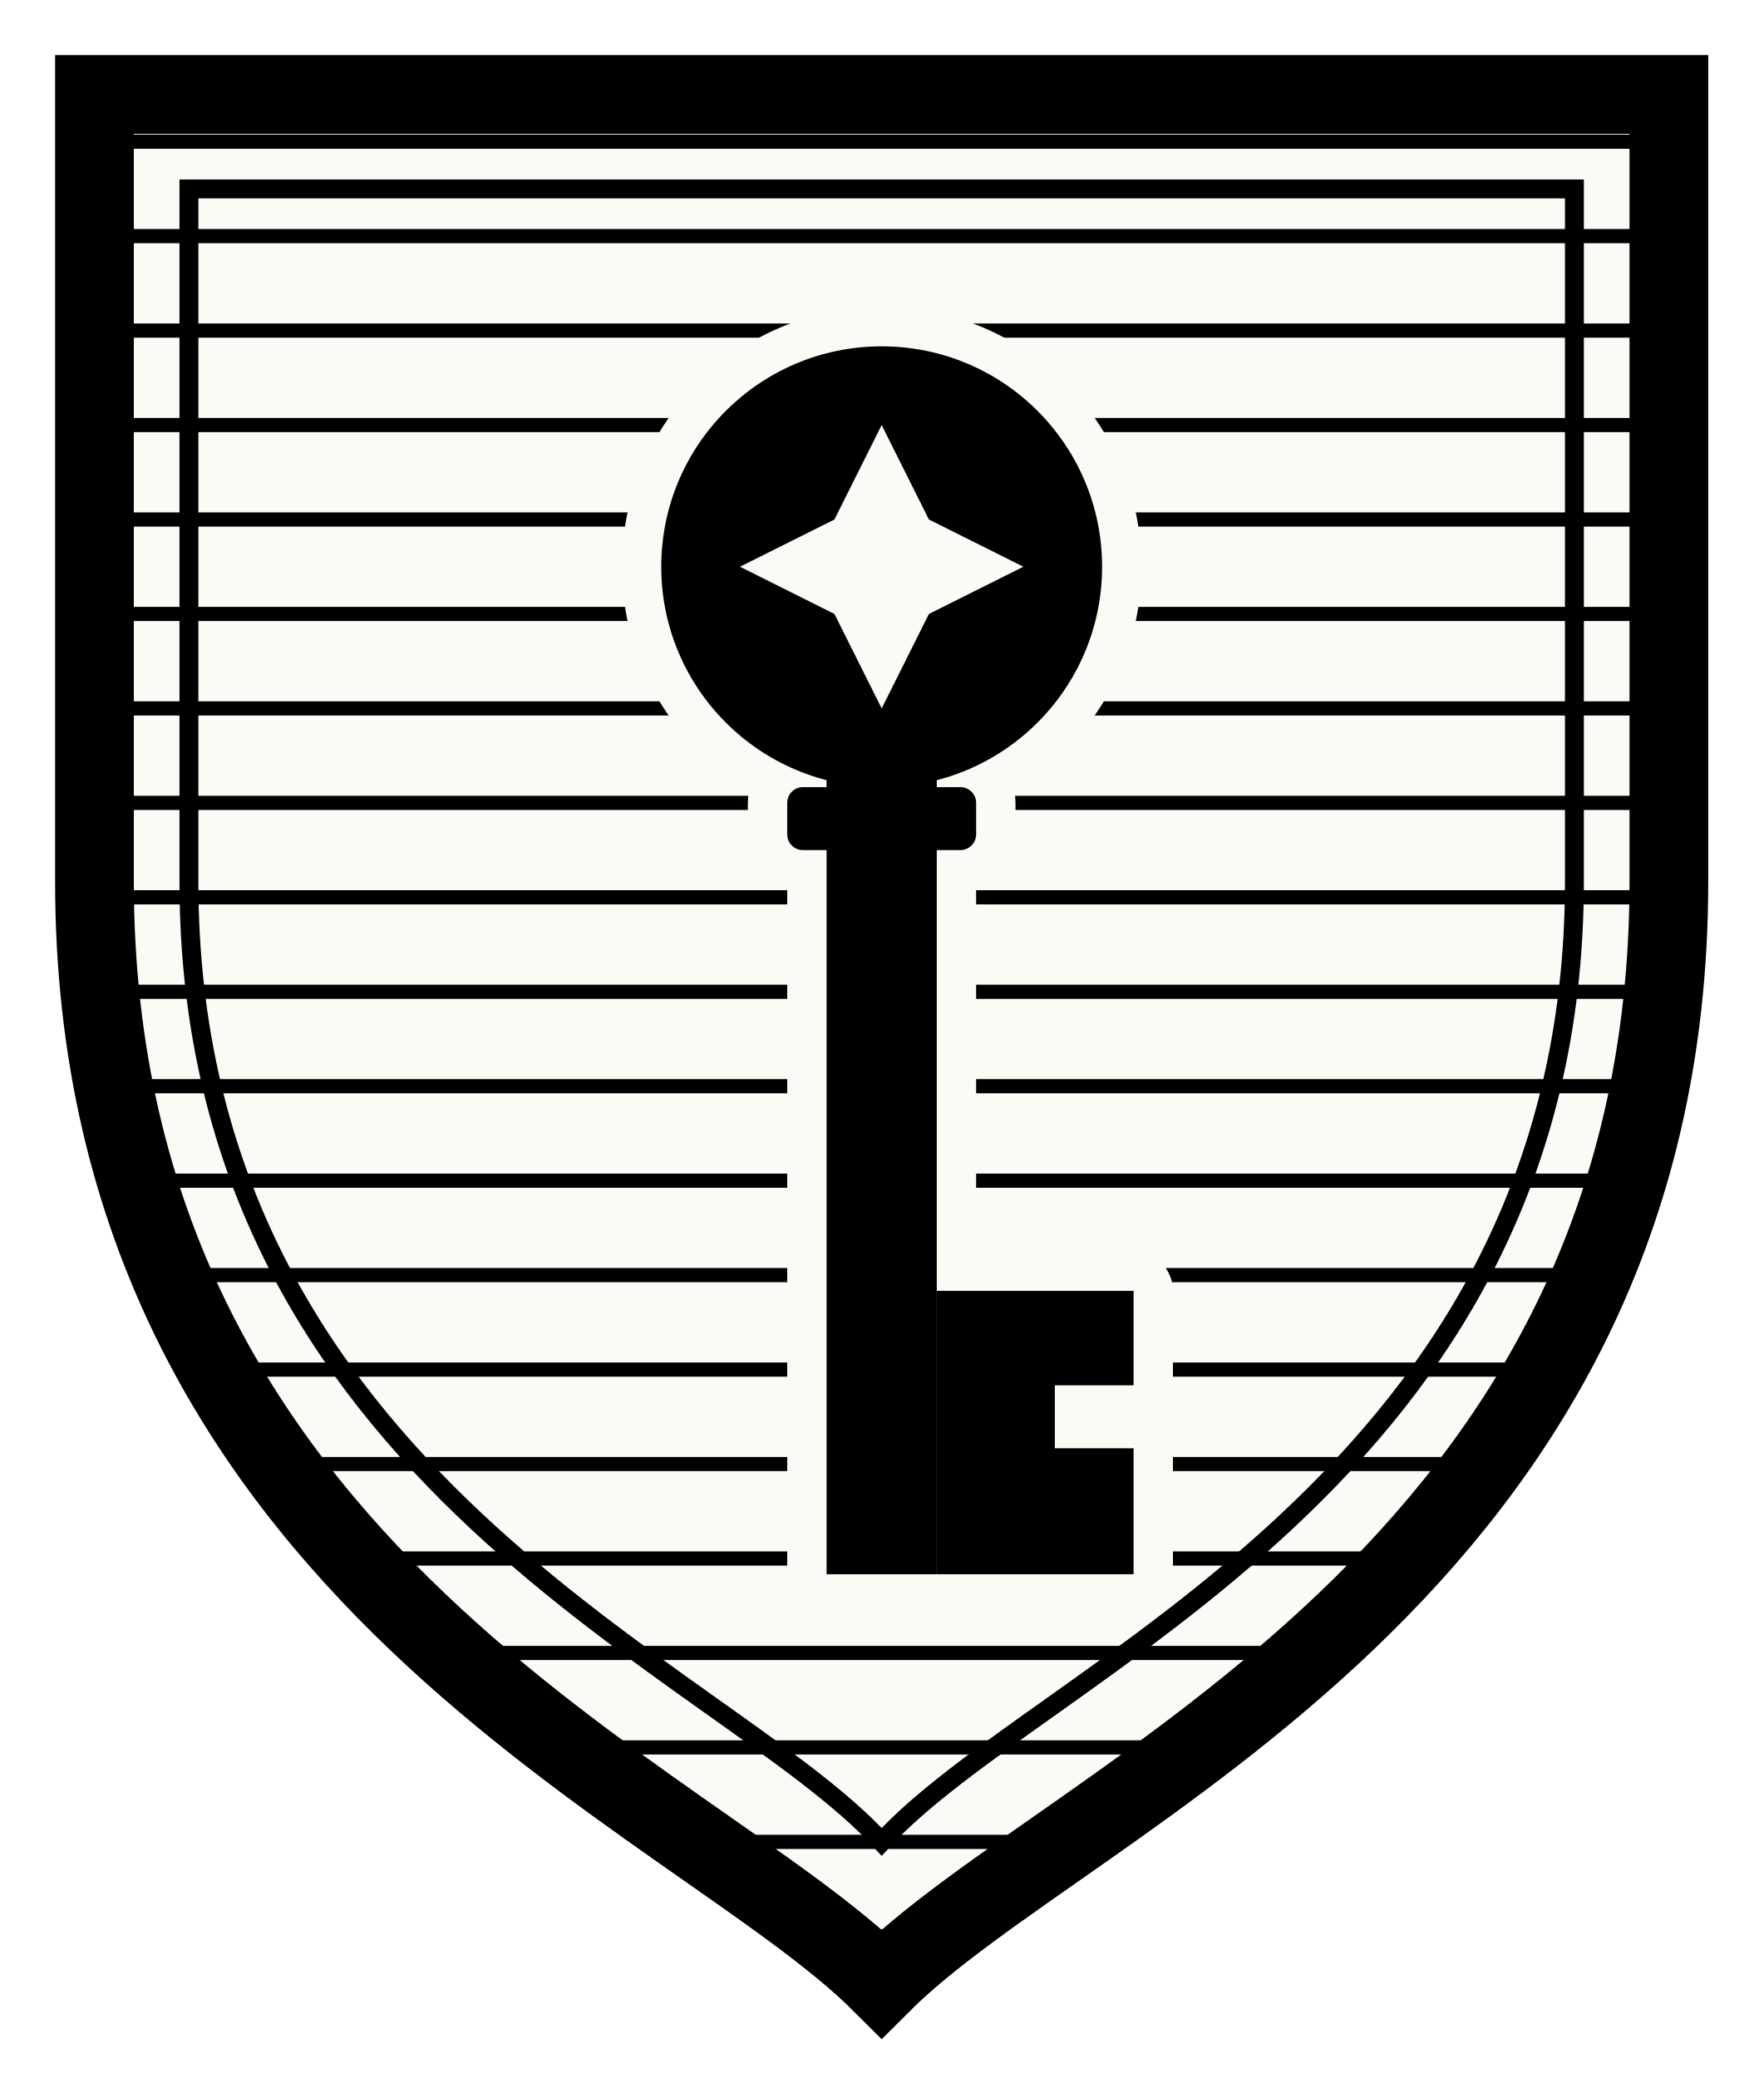
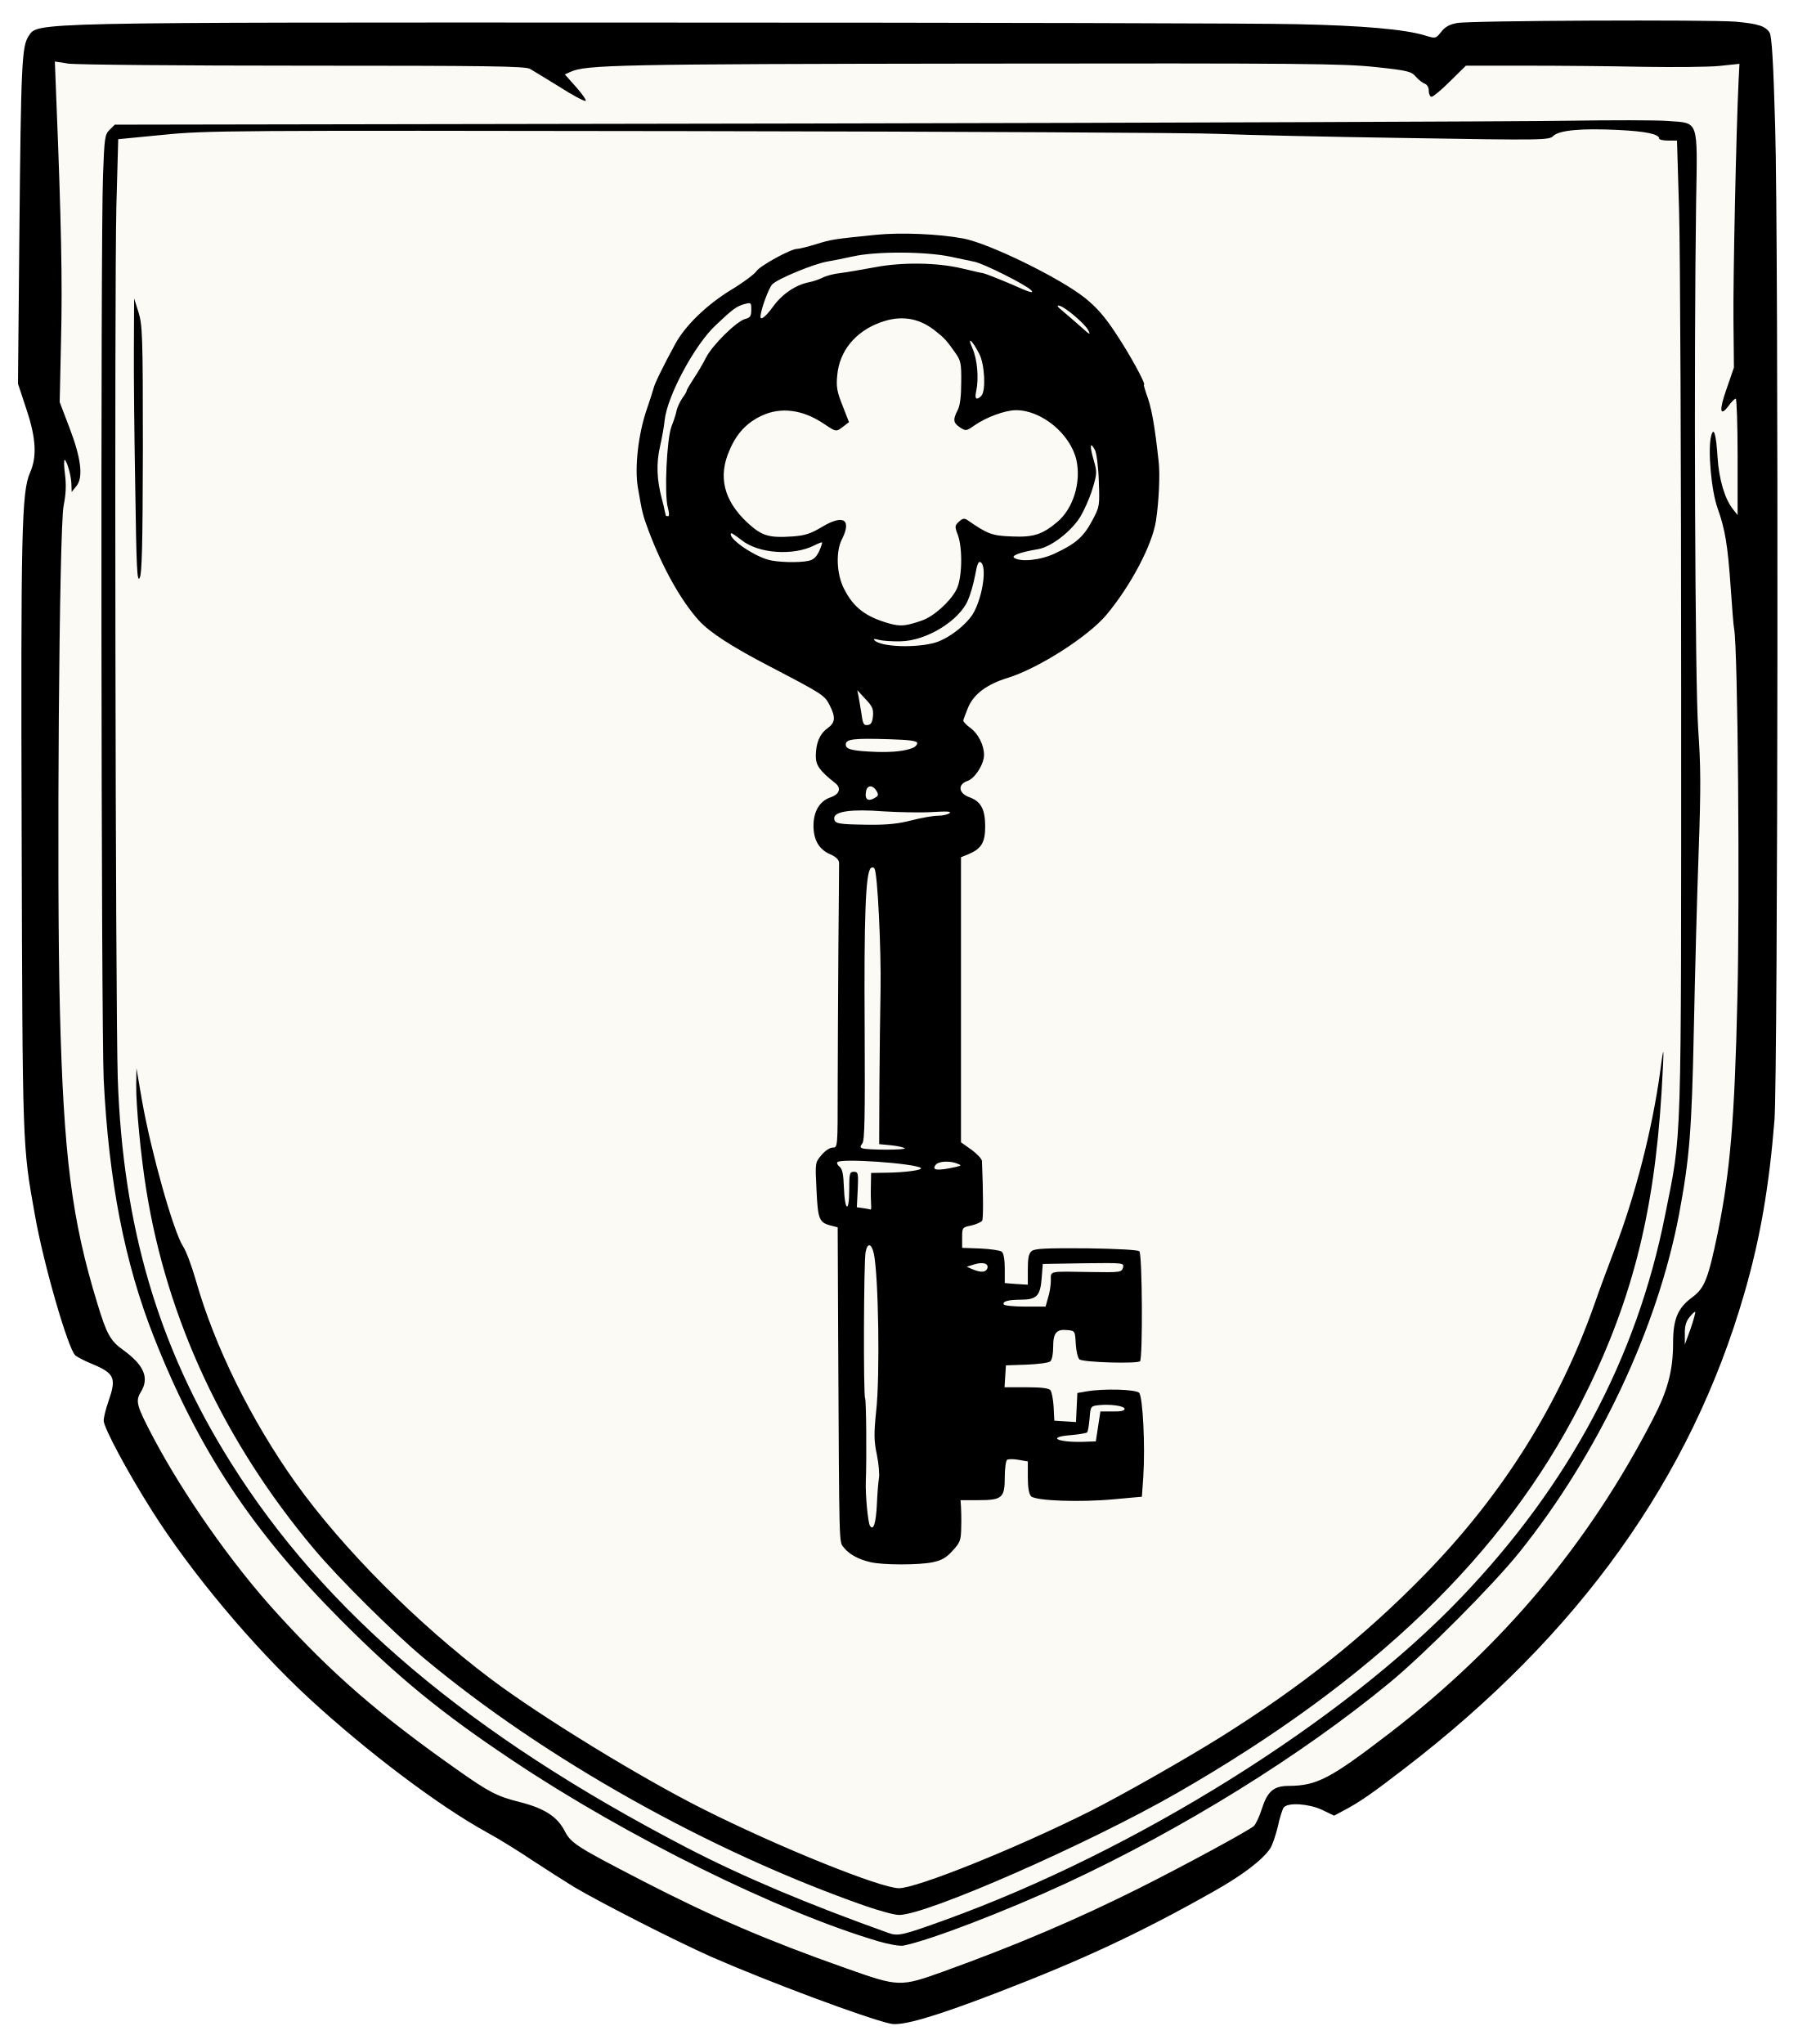
- <svg xmlns="http://www.w3.org/2000/svg" viewBox="0 0 112 132" width="112pt" height="132pt">
-   <defs>
-     <clipPath id="s">
-       <path d="M0,0 H100 V50 C100,94 62,108 50,120 C38,108 0,94 0,50 Z" />
-     </clipPath>
-   </defs>
-   <g transform="translate(6,6)">
-     <path d="M0,0 H100 V50 C100,94 62,108 50,120 C38,108 0,94 0,50 Z" fill="#FCFAF5" />
-     <g clip-path="url(#s)">
-       <path d="M0,3 H100 M0,9 H100 M0,15 H100 M0,21 H100 M0,27 H100 M0,33 H100 M0,39 H100 M0,45 H100 M0,51 H100 M0,57 H100 M0,63 H100 M0,69 H100 M0,75 H100 M0,81 H100 M0,87 H100 M0,93 H100 M0,99 H100 M0,105 H100 M0,111 H100 M0,117 H100" stroke="#000" stroke-width="0.9" />
-       <g fill="#FCFAF5" stroke="#FCFAF5" stroke-width="5" stroke-linejoin="round">
-         <circle cx="50" cy="30" r="14" />
-         <path d="M50,21 L53,27 L59,30 L53,33 L50,39 L47,33 L41,30 L47,27 Z" fill="#FCFAF5" />
-         <rect x="46.5" y="42" width="7" height="52" />
-         <rect x="44" y="44" width="12" height="4" rx="1" />
-         <path d="M53.5,76 H66 V82 H61 V86 H66 V94 H53.5 Z" />
-       </g>
-       <g fill="#000">
-         <circle cx="50" cy="30" r="14" />
-         <path d="M50,21 L53,27 L59,30 L53,33 L50,39 L47,33 L41,30 L47,27 Z" fill="#FCFAF5" />
-         <rect x="46.5" y="42" width="7" height="52" />
-         <rect x="44" y="44" width="12" height="4" rx="1" />
-         <path d="M53.5,76 H66 V82 H61 V86 H66 V94 H53.5 Z" />
-       </g>
-     </g>
-     <path d="M0,0 H100 V50 C100,94 62,108 50,120 C38,108 0,94 0,50 Z" fill="none" stroke="#000" stroke-width="5" />
-     <path d="M6,6 H94 V50 C94,88 60,100 50,111 C40,100 6,88 6,50 Z" fill="none" stroke="#000" stroke-width="1.2" />
-   </g>
+ <svg xmlns="http://www.w3.org/2000/svg" viewBox="0 0 780 887">
+   <path fill="#FCFAF5" fill-rule="evenodd" d="M386.5,878.2C375.6,875.8 332.9,859.8 308.5,849.1C293.2,842.3 260.8,825.8 249.0,818.8C244.9,816.3 236.8,811.1 231.0,807.3C225.2,803.4 216.2,797.8 211.0,795.0C190.2,783.5 159.5,760.4 134.0,736.9C109.6,714.3 82.8,682.3 65.9,655.5C55.2,638.6 45.0,619.5 45.0,616.5C45.0,615.1 45.9,611.4 47.0,608.3C50.6,598.0 49.8,596.0 40.0,591.9C37.0,590.7 33.7,589.0 32.7,588.2C29.6,585.5 18.8,548.3 15.1,527.0C9.7,496.9 9.8,498.6 9.4,363.0C9.0,230.1 9.4,213.5 13.0,205.2C16.1,198.2 15.7,190.2 11.4,177.4L7.8,166.5L8.4,102.5C9.1,27.3 9.5,20.1 12.4,15.7C16.5,9.6 9.4,9.7 286.0,9.8C422.7,9.8 547.3,10.1 563.0,10.5C591.1,11.1 609.5,12.7 618.4,15.4C623.0,16.8 623.0,16.8 625.4,13.8C627.0,11.7 629.0,10.6 632.2,10.0C637.7,8.9 741.4,8.5 753.0,9.4C762.9,10.3 766.1,11.3 767.9,14.2C768.8,15.7 769.5,26.3 770.3,54.9C771.8,105.2 771.5,466.8 770.0,486.0C767.7,514.7 763.8,537.6 756.9,561.3C733.8,641.4 685.1,709.4 609.5,767.4C595.5,778.2 590.0,782.0 583.6,785.4L578.9,787.9L573.7,785.4C567.9,782.7 559.0,782.1 557.1,784.3C556.5,785.0 555.3,788.8 554.5,792.6C553.6,796.4 552.1,800.7 551.2,802.1C548.0,807.0 539.1,813.8 526.8,820.7C494.6,838.9 469.7,850.5 432.5,864.8C405.5,875.2 391.3,879.3 386.5,878.2Z" />
+   <path fill="#000" fill-rule="evenodd" d="M386.5,878.2C375.6,875.8 332.9,859.8 308.5,849.1C293.2,842.3 260.8,825.8 249.0,818.8C244.9,816.3 236.8,811.1 231.0,807.3C225.2,803.4 216.2,797.8 211.0,795.0C190.2,783.5 159.5,760.4 134.0,736.9C109.6,714.3 82.8,682.3 65.9,655.5C55.2,638.6 45.0,619.5 45.0,616.5C45.0,615.1 45.9,611.4 47.0,608.3C50.6,598.0 49.8,596.0 40.0,591.9C37.0,590.7 33.7,589.0 32.7,588.2C29.6,585.5 18.8,548.3 15.1,527.0C9.7,496.9 9.8,498.6 9.4,363.0C9.0,230.1 9.4,213.5 13.0,205.2C16.1,198.2 15.7,190.2 11.4,177.4L7.8,166.5L8.4,102.5C9.1,27.3 9.5,20.1 12.4,15.7C16.5,9.6 9.4,9.7 286.0,9.8C422.7,9.8 547.3,10.1 563.0,10.5C591.1,11.1 609.5,12.7 618.4,15.4C623.0,16.8 623.0,16.8 625.4,13.8C627.0,11.7 629.0,10.6 632.2,10.0C637.7,8.9 741.4,8.5 753.0,9.4C762.9,10.3 766.1,11.3 767.9,14.2C768.8,15.7 769.5,26.3 770.3,54.9C771.8,105.2 771.5,466.8 770.0,486.0C767.7,514.7 763.8,537.6 756.9,561.3C733.8,641.4 685.1,709.4 609.5,767.4C595.5,778.2 590.0,782.0 583.6,785.4L578.9,787.9L573.7,785.4C567.9,782.7 559.0,782.1 557.1,784.3C556.5,785.0 555.3,788.8 554.5,792.6C553.6,796.4 552.1,800.7 551.2,802.1C548.0,807.0 539.1,813.8 526.8,820.7C494.6,838.9 469.7,850.5 432.5,864.8C405.5,875.2 391.3,879.3 386.5,878.2ZM409.5,855.5C441.3,844.0 466.9,833.1 494.5,819.3C513.8,809.6 541.7,794.5 544.1,792.4C544.9,791.6 546.4,788.5 547.4,785.4C549.9,777.4 552.6,775.0 559.2,775.0C571.5,774.9 577.2,771.9 603.0,752.1C652.2,714.2 689.4,669.8 717.3,615.7C723.7,603.4 726.0,594.6 726.0,582.8C726.0,572.3 728.1,567.5 734.4,562.9C739.7,558.9 741.2,555.1 745.4,534.9C750.7,508.8 752.7,486.2 753.9,433.5C755.0,389.0 754.1,281.4 752.5,273.0C752.2,271.6 751.6,263.5 751.0,255.0C749.7,236.4 748.6,229.8 745.3,220.5C742.6,213.1 741.0,195.1 742.5,189.3C743.6,184.8 744.7,188.3 745.3,198.5C745.9,207.9 748.4,216.5 752.0,221.0L754.0,223.5L754.0,198.2C754.0,184.4 753.6,173.0 753.2,173.0C752.7,173.0 751.3,174.4 750.1,176.1C746.2,181.3 745.9,178.0 749.3,168.5L752.4,159.5L752.2,139.0C752.0,120.8 753.4,56.6 754.4,35.6L754.8,27.7L746.2,28.6C741.4,29.1 726.5,29.2 713.0,29.0C699.5,28.7 676.7,28.5 662.3,28.5L636.1,28.5L629.3,35.2C625.5,39.0 621.9,42.0 621.2,42.0C620.6,42.0 620.0,40.9 620.0,39.5C620.0,37.9 619.3,36.7 618.2,36.3C617.3,36.0 615.5,34.6 614.4,33.3C612.4,31.0 611.0,30.6 596.9,29.1C583.0,27.6 565.7,27.4 424.5,27.6C268.3,27.8 254.3,28.1 247.5,31.2L245.1,32.3L250.1,37.9C252.8,41.0 254.6,43.6 254.1,43.8C253.5,44.0 248.4,41.3 242.8,37.7C237.1,34.2 231.4,30.7 230.0,29.9C227.9,28.7 211.8,28.5 131.5,28.5C78.7,28.5 32.9,28.1 29.6,27.6L23.8,26.7L24.4,42.1C26.6,96.3 27.1,122.6 26.5,147.0L25.9,174.5L30.1,185.5C35.3,199.1 36.2,207.3 33.1,211.0L31.1,213.5L31.0,210.5C31.0,206.9 29.2,200.3 28.1,199.6C27.7,199.3 27.7,202.1 28.2,205.8C28.8,210.6 28.6,214.5 27.6,219.5C25.7,228.9 24.5,381.4 26.0,438.5C27.6,501.4 31.1,529.3 42.2,565.5C46.2,578.8 47.9,581.9 53.4,585.8C62.5,592.4 64.9,597.9 61.1,604.1C58.7,608.0 59.2,609.9 66.4,623.6C79.9,649.1 100.7,678.7 120.1,700.0C144.1,726.4 164.4,744.0 198.0,767.7C212.3,777.8 215.6,779.5 225.5,782.0C236.2,784.7 241.7,788.3 244.9,794.3C247.7,799.9 250.0,801.3 279.0,816.3C309.3,831.9 332.7,842.0 367.0,854.1C390.2,862.3 390.5,862.3 409.5,855.5ZM381.4,842.5C338.4,829.9 271.8,797.0 222.5,764.0C191.7,743.5 172.7,727.9 148.0,703.1C109.4,664.4 86.0,629.0 66.7,580.0C54.1,548.0 47.2,512.7 45.0,468.5C43.9,446.2 43.6,104.2 44.7,76.0C45.3,59.8 45.5,58.4 47.5,56.4L49.8,54.1L347.6,53.6C511.5,53.3 661.0,52.7 680.0,52.4C699.0,52.1 718.7,52.1 723.8,52.5C737.3,53.5 736.6,51.5 736.0,87.5C735.0,155.7 735.5,297.3 736.9,316.5C738.0,332.3 738.1,341.3 737.1,369.5C736.4,388.2 735.5,423.1 735.0,447.0C734.1,491.1 733.1,502.8 728.6,526.9C719.2,576.5 693.6,630.8 659.4,673.5C648.4,687.3 618.2,717.7 603.0,730.2C564.7,761.8 513.1,793.8 462.5,817.3C436.3,829.4 403.6,842.0 392.0,844.3C390.6,844.6 385.8,843.8 381.4,842.5ZM410.3,833.1C492.8,803.2 582.6,747.1 633.9,693.4C680.9,644.3 710.2,589.3 722.5,527.5C729.9,490.4 729.5,503.2 729.5,302.0C729.5,202.7 729.1,107.9 728.6,91.2L727.7,61.0L723.8,61.0C721.7,61.0 720.0,60.6 720.0,60.2C720.0,58.2 714.3,57.0 702.2,56.4C686.4,55.6 676.5,56.5 674.0,59.0C672.2,60.8 669.9,60.9 610.8,59.9C577.1,59.4 540.3,58.6 529.0,58.1C517.7,57.6 414.4,57.1 299.5,56.9C99.3,56.6 89.7,56.6 70.9,58.5L51.3,60.4L50.5,89.4C49.6,127.1 50.1,437.3 51.1,468.0C53.3,532.1 68.6,584.3 99.9,634.3C140.8,699.7 203.6,752.7 298.0,801.8C322.5,814.5 350.5,826.3 385.5,838.8C389.7,840.3 391.5,839.9 410.3,833.1ZM375.5,827.1C308.1,803.5 236.2,763.2 184.0,719.6C170.9,708.7 146.8,684.8 136.1,672.0C97.4,625.9 72.5,572.7 63.5,516.5C61.2,502.6 59.0,479.7 59.1,471.0L59.2,463.5L61.6,477.5C65.6,500.1 75.3,534.6 79.5,541.0C80.8,542.9 83.3,549.7 85.1,556.0C93.2,584.4 109.0,616.4 128.3,643.5C148.7,672.0 180.9,704.4 213.0,728.6C234.4,744.7 277.7,771.3 305.2,785.1C338.0,801.6 381.7,819.2 390.0,819.4C397.6,819.5 440.9,802.1 473.0,786.0C486.5,779.2 513.1,764.1 528.9,754.3C564.4,732.1 591.6,710.5 618.1,683.4C652.0,648.7 676.6,609.5 692.0,565.6C694.1,559.5 698.0,549.1 700.5,542.5C709.5,519.2 717.0,490.0 720.4,465.0C722.1,451.9 722.2,453.3 721.0,474.0C717.7,527.7 707.7,566.4 685.7,609.5C652.4,674.7 596.1,729.0 510.9,778.0C472.4,800.1 401.9,831.1 390.1,831.0C388.1,831.0 381.6,829.2 375.5,827.1ZM377.7,677.9C372.5,676.7 368.5,674.5 366.2,671.6C364.0,668.8 364.2,673.8 363.7,579.3L363.5,532.6L360.4,531.8C355.4,530.5 354.9,529.0 354.3,516.3C353.7,504.5 353.7,504.5 356.5,501.2C358.0,499.4 360.1,498.0 361.3,498.0C363.5,498.0 363.5,498.0 363.5,472.3C363.5,458.1 363.7,430.8 363.8,411.5C364.0,392.2 364.1,375.6 364.1,374.4C364.0,373.1 362.8,371.8 360.2,370.7C355.4,368.6 353.0,364.5 353.0,358.3C353.0,352.1 355.7,347.6 360.4,346.0C364.3,344.7 365.2,342.0 362.4,339.8C355.7,334.5 354.0,332.1 354.0,328.2C354.0,322.6 355.6,318.6 359.0,316.1C362.5,313.6 362.7,311.3 360.0,306.0C357.8,301.7 357.0,301.2 334.6,289.5C317.6,280.7 307.9,274.4 303.2,269.2C295.4,260.5 287.5,246.4 281.4,230.2C278.9,223.4 278.7,222.7 276.8,211.6C275.3,202.8 277.0,188.3 280.6,177.8C282.0,173.8 283.3,169.6 283.6,168.5C284.0,166.6 287.9,158.6 293.1,149.1C297.4,141.3 306.4,132.5 316.9,126.0C322.4,122.7 327.5,118.9 328.3,117.6C329.9,115.3 343.1,108.0 345.9,108.0C346.8,108.0 350.4,107.1 354.0,106.0C360.8,103.9 361.3,103.8 380.1,101.9C390.8,100.8 407.4,101.5 418.0,103.5C429.2,105.6 459.9,120.6 470.8,129.3C475.8,133.3 479.5,137.5 484.2,144.7C490.1,153.5 497.5,167.0 496.4,167.0C496.2,167.0 496.7,168.7 497.4,170.8C499.6,176.4 501.0,184.0 502.8,200.5C503.4,206.0 502.9,217.6 501.6,226.0C500.0,236.5 490.7,254.1 480.2,266.7C472.3,276.2 450.8,289.9 437.5,294.1C428.3,296.9 422.6,301.1 420.1,307.0C419.0,309.7 418.0,312.3 418.0,312.7C418.0,313.2 419.4,314.7 421.1,315.9C424.5,318.4 427.0,323.4 427.0,327.6C427.0,331.6 423.1,337.8 419.8,338.9C415.5,340.4 415.9,344.2 420.5,345.9C425.6,347.7 427.5,351.1 427.5,358.6C427.5,365.6 425.9,368.3 420.2,370.7L417.0,372.0L417.0,433.8L417.0,495.7L421.5,498.9C424.0,500.7 426.0,502.9 426.1,503.8C426.7,518.4 426.7,528.8 426.2,529.7C425.7,530.4 423.6,531.3 421.5,531.8C417.6,532.6 417.5,532.7 417.5,537.0L417.5,541.5L425.5,541.8C429.8,542.0 434.0,542.6 434.7,543.2C435.5,543.8 436.0,546.6 436.0,550.5L436.0,556.8L441.0,557.2L446.0,557.5L446.0,550.9C446.0,545.9 446.4,543.9 447.7,542.9C449.0,541.8 453.9,541.6 471.4,541.7C485.1,541.9 493.8,542.4 494.4,543.0C495.7,544.3 495.9,589.4 494.7,590.7C493.4,591.9 469.9,591.2 468.4,589.9C467.7,589.3 467.0,586.3 466.8,583.2C466.5,577.6 466.5,577.5 463.2,577.2C458.4,576.7 457.0,578.4 457.0,584.5C457.0,587.6 456.5,590.2 455.7,590.8C455.0,591.4 450.4,592.0 445.4,592.2L436.5,592.5L436.2,597.2L435.9,602.0L445.3,602.0C451.8,602.0 455.1,602.4 455.8,603.3C456.4,604.0 457.0,607.3 457.2,610.5L457.5,616.5L462.2,616.8L466.9,617.1L467.2,610.8L467.5,604.5L471.5,603.8C478.9,602.5 492.7,602.9 494.3,604.4C495.9,606.1 497.0,627.5 496.1,641.0L495.5,649.5L483.5,650.6C468.5,652.0 449.4,651.3 447.4,649.3C446.5,648.3 446.0,645.6 446.0,641.0L446.0,634.2L442.0,633.5C439.9,633.1 437.6,633.1 437.0,633.5C436.5,633.8 436.0,637.2 436.0,640.9C436.0,650.0 434.9,651.0 424.6,651.0L416.8,651.0L417.0,653.8C417.1,655.3 417.2,659.3 417.1,662.7C417.0,668.4 416.7,669.3 413.4,672.9C410.7,675.9 408.7,677.1 404.9,677.9C399.0,679.2 383.1,679.2 377.7,677.9ZM380.5,652.9C380.7,648.3 381.1,643.1 381.4,641.5C381.7,639.9 381.3,635.2 380.5,631.3C379.2,625.1 379.2,622.2 380.2,612.3C381.9,597.1 381.2,553.5 379.2,544.1C378.2,539.5 376.4,539.1 375.6,543.4C374.8,547.5 374.6,605.6 375.4,606.8C375.9,607.6 376.1,633.2 375.7,643.0C375.5,648.7 376.6,660.6 377.5,662.1C379.0,664.5 380.1,661.0 380.5,652.9ZM476.5,619.0L477.5,612.5L482.8,612.5C486.2,612.6 488.0,612.2 488.0,611.4C488.0,610.1 481.6,609.2 476.5,609.8C473.3,610.2 473.2,610.3 472.8,615.6C472.5,618.6 472.1,621.3 471.7,621.6C471.4,621.9 468.1,622.5 464.5,622.8C454.4,623.6 458.5,625.9 469.5,625.7L475.5,625.5L476.5,619.0ZM735.6,569.3C735.4,569.1 734.3,570.1 733.1,571.6C731.6,573.5 731.0,575.6 731.1,578.9L731.1,583.5L733.6,576.6C734.9,572.8 735.8,569.5 735.6,569.3ZM454.8,563.1C455.5,561.0 456.0,557.6 456.0,555.6C456.0,551.4 454.7,551.7 473.6,552.0C486.2,552.2 486.7,552.1 487.3,550.1C487.8,548.0 487.7,548.0 470.2,548.2L452.5,548.5L452.0,554.8C451.4,562.4 449.8,564.0 442.9,564.0C437.5,564.0 434.8,564.8 435.6,566.1C435.9,566.6 440.1,567.0 444.9,567.0L453.7,567.0L454.8,563.1ZM428.4,550.5C429.2,548.3 426.6,547.5 422.7,548.7L419.5,549.7L422.0,550.8C425.6,552.3 427.7,552.2 428.4,550.5ZM378.0,522.8C377.9,521.5 377.8,517.9 377.9,514.8L378.0,509.0L384.8,508.9C393.0,508.8 400.9,507.7 399.5,506.8C396.4,504.8 365.1,502.6 363.4,504.3C363.0,504.7 363.4,505.6 364.3,506.3C365.5,507.2 366.0,509.5 366.2,515.4C366.6,525.8 368.5,526.5 368.5,516.3C368.5,509.2 368.7,508.5 370.5,508.5C372.4,508.5 372.5,509.1 372.2,516.2L371.8,523.9L374.7,524.3C376.2,524.5 377.6,524.8 377.8,524.9C378.0,524.9 378.1,524.0 378.0,522.8ZM414.8,506.4C417.3,505.8 417.3,505.7 415.5,505.0C412.3,503.6 407.3,503.9 406.1,505.4C404.0,507.9 406.7,508.2 414.8,506.4ZM392.6,498.3C392.2,497.9 389.5,497.3 386.7,497.0L381.5,496.5L381.6,471.5C381.7,457.8 381.9,438.9 382.1,429.5C382.4,411.9 380.8,379.2 379.5,377.0C379.1,376.3 378.4,376.2 377.8,376.8C375.6,379.0 374.9,398.7 375.2,445.6C375.4,484.6 375.2,495.0 374.2,496.2C373.2,497.5 373.2,497.9 374.2,498.3C376.2,499.1 393.4,499.1 392.6,498.3ZM395.5,356.0C399.8,354.9 404.9,354.0 406.9,354.0C408.9,354.0 411.2,353.5 412.0,352.9C413.1,352.1 411.0,352.0 404.5,352.4C399.6,352.7 390.1,352.5 383.5,352.1C369.5,351.0 362.0,352.1 362.0,355.0C362.0,357.5 363.5,357.7 376.6,357.9C384.7,358.0 389.8,357.5 395.5,356.0ZM380.0,346.0C381.2,345.3 381.2,344.7 380.4,343.3C378.7,340.5 376.3,340.6 375.8,343.4C375.1,347.1 376.8,348.1 380.0,346.0ZM396.2,324.5C397.2,324.1 398.0,323.2 398.0,322.5C398.0,321.5 395.0,321.1 386.3,320.8C370.4,320.3 367.0,320.7 367.0,323.1C367.0,325.2 369.8,325.9 380.5,326.3C387.5,326.5 393.0,325.9 396.2,324.5ZM378.8,310.7C379.1,307.7 378.5,306.4 375.5,303.3L372.0,299.5L372.6,302.5C372.9,304.1 373.4,307.1 373.7,309.0C374.4,314.2 374.7,314.9 376.7,314.6C378.0,314.4 378.6,313.3 378.8,310.7ZM406.0,278.8C412.1,276.9 420.1,270.5 422.7,265.5C426.5,258.2 428.2,246.2 425.7,244.1C424.6,243.3 424.1,244.4 423.1,249.8C422.4,253.5 421.0,258.3 420.0,260.5C416.2,269.4 402.0,278.1 390.8,278.3C387.3,278.4 383.1,278.1 381.5,277.7C379.5,277.1 378.8,277.2 379.5,277.9C382.4,280.8 397.7,281.3 406.0,278.8ZM400.0,269.3C405.2,267.5 412.3,261.1 415.0,255.9C417.5,251.2 417.8,238.3 415.7,232.3C414.2,228.4 414.3,228.1 416.1,226.4C417.7,224.9 418.5,224.8 419.8,225.7C428.6,231.8 430.5,232.5 439.1,232.8C448.4,233.2 452.3,232.0 458.8,226.5C465.7,220.7 469.2,209.3 467.1,199.7C464.5,188.3 452.0,178.0 440.9,178.0C436.2,178.0 428.1,181.0 423.0,184.5C419.3,187.1 419.1,187.1 416.6,185.5C413.6,183.5 413.4,182.1 415.6,177.9C416.6,175.9 417.1,172.0 417.1,165.9C417.2,157.7 416.9,156.5 414.6,153.2C410.6,147.5 409.8,146.7 405.5,143.3C398.4,137.8 390.6,136.7 381.8,140.0C371.0,144.0 364.2,152.5 363.3,162.9C362.8,167.8 363.2,170.0 365.6,176.0L368.4,183.2L365.9,185.1C362.8,187.5 362.9,187.5 357.5,183.9C348.3,177.7 338.8,176.5 330.5,180.4C324.1,183.4 319.7,188.0 316.6,195.3C311.5,206.7 314.0,217.1 324.2,226.7C330.5,232.5 333.4,233.5 343.8,232.8C349.3,232.4 351.6,231.7 356.8,228.6C366.0,223.1 369.7,225.4 365.3,234.1C362.6,239.4 363.0,249.3 366.3,255.6C370.4,263.7 375.7,267.7 386.0,270.6C390.8,271.9 393.0,271.7 400.0,269.3ZM58.7,212.4C58.3,190.0 58.0,162.2 58.1,150.6L58.2,129.5L60.1,135.5C61.8,141.1 62.0,145.2 62.0,195.0C61.9,237.0 61.6,249.0 60.6,250.8C59.5,252.8 59.2,246.7 58.7,212.4ZM350.7,243.4C352.9,243.0 354.2,241.8 355.4,239.3C356.3,237.3 356.9,235.6 356.7,235.4C356.6,235.2 355.1,235.8 353.5,236.6C344.4,241.3 329.2,240.3 321.8,234.4C319.5,232.6 317.4,231.2 317.3,231.4C315.5,233.2 326.1,240.8 333.3,242.9C337.1,244.0 346.5,244.3 350.7,243.4ZM457.9,240.1C466.9,235.9 470.2,232.9 473.9,226.0C477.2,219.8 477.2,219.7 476.8,208.6C476.6,202.4 475.8,196.5 475.1,195.2C473.0,191.4 472.8,193.4 474.5,199.4C476.1,204.9 476.1,205.4 474.0,212.3C472.8,216.3 470.3,221.8 468.5,224.7C464.3,231.1 455.9,237.4 450.5,238.3C442.8,239.6 438.6,241.1 440.1,242.1C443.1,244.0 451.7,243.1 457.9,240.1ZM289.8,220.3C288.2,214.6 289.3,190.5 291.4,185.0C292.4,182.5 293.4,179.4 293.6,178.1C293.9,176.8 295.0,174.4 296.0,172.9C297.1,171.4 298.0,169.9 298.0,169.5C298.0,169.1 299.4,166.8 301.0,164.3C302.7,161.8 305.1,157.7 306.4,155.1C309.2,149.7 319.6,139.4 323.4,138.4C325.5,137.9 326.0,137.2 326.0,134.5C326.0,131.2 325.9,131.2 322.9,132.0C319.5,133.0 318.0,134.1 310.7,141.0C301.4,149.6 289.4,172.1 288.4,182.5C288.2,184.7 287.3,189.8 286.4,193.8C284.7,201.2 285.0,208.1 287.2,216.5C287.8,218.7 288.4,221.2 288.5,222.0C288.7,222.8 288.9,223.6 288.9,223.8C289.0,223.9 289.4,224.0 289.9,224.0C290.5,224.0 290.4,222.5 289.8,220.3ZM425.8,171.8C427.9,169.7 427.3,158.0 424.9,153.5C421.7,147.3 419.5,145.7 422.0,151.2C424.1,156.1 424.8,164.1 423.6,169.8C422.8,173.1 423.7,173.9 425.8,171.8ZM472.1,143.1C470.6,140.4 462.3,133.3 459.8,132.7C458.3,132.3 458.7,133.0 461.5,135.3C463.6,137.1 467.0,140.0 468.9,141.7C473.1,145.5 473.4,145.6 472.1,143.1ZM335.5,133.0C339.4,127.6 345.3,123.6 351.0,122.5C352.9,122.1 355.7,121.2 357.1,120.4C358.5,119.7 361.9,118.8 364.6,118.5C367.3,118.2 374.0,117.0 379.5,116.0C391.4,113.7 406.7,113.9 417.5,116.5C421.4,117.4 425.5,118.4 426.8,118.6C428.0,118.9 433.6,121.1 439.2,123.5C446.7,126.9 448.9,127.5 447.5,126.0C445.6,123.8 426.9,114.4 422.9,113.6C421.6,113.3 416.9,112.3 412.5,111.4C401.6,109.1 380.0,109.0 370.0,111.3C365.9,112.2 360.9,113.2 359.0,113.5C353.1,114.5 337.4,121.0 335.1,123.4C333.5,125.1 330.0,134.7 330.0,137.5C330.0,139.2 332.4,137.3 335.5,133.0Z" />
</svg>
